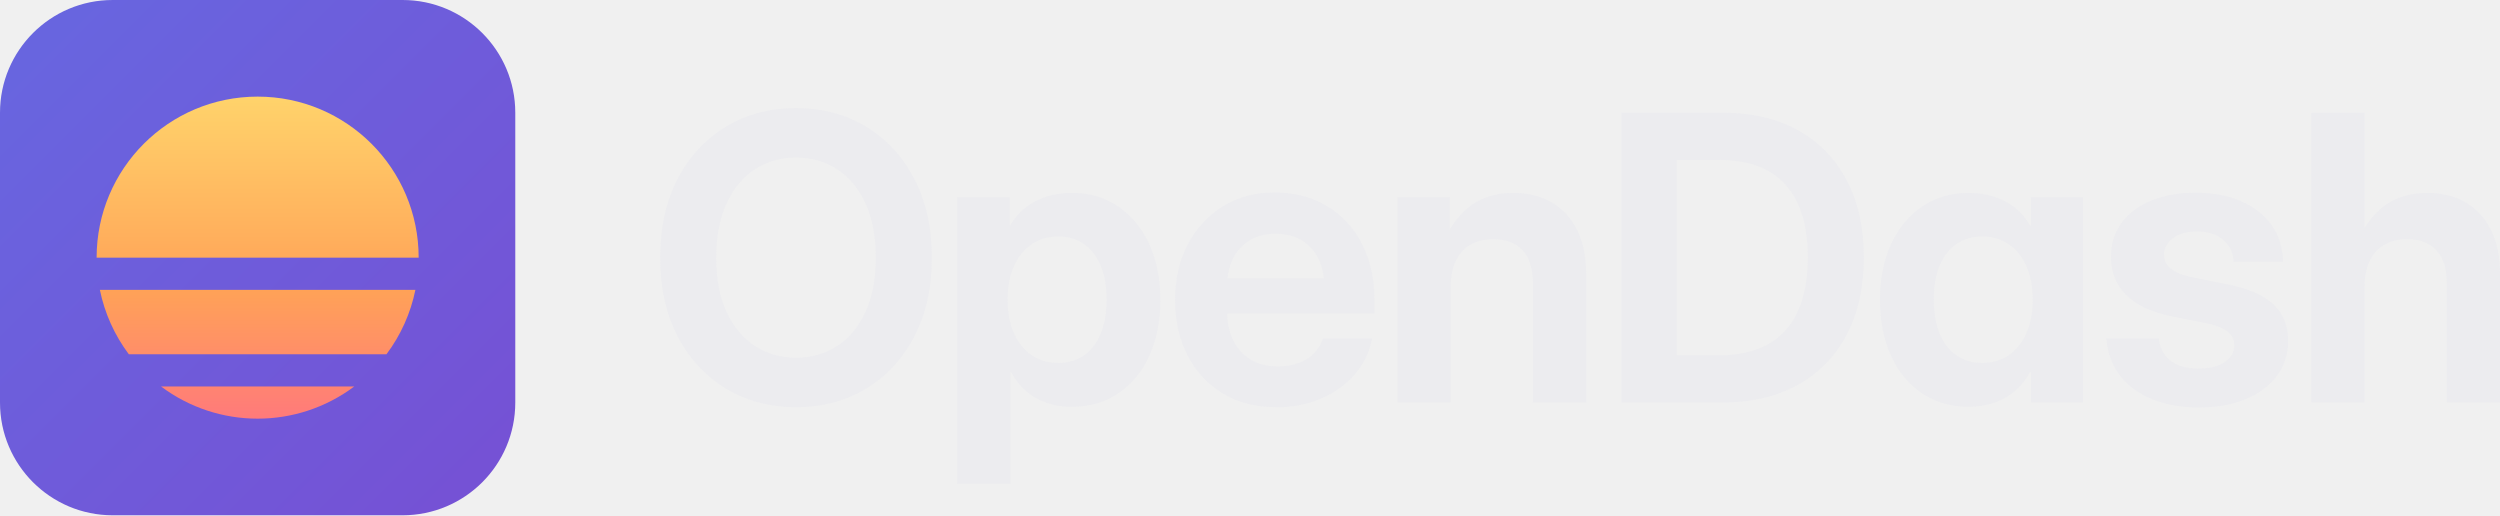
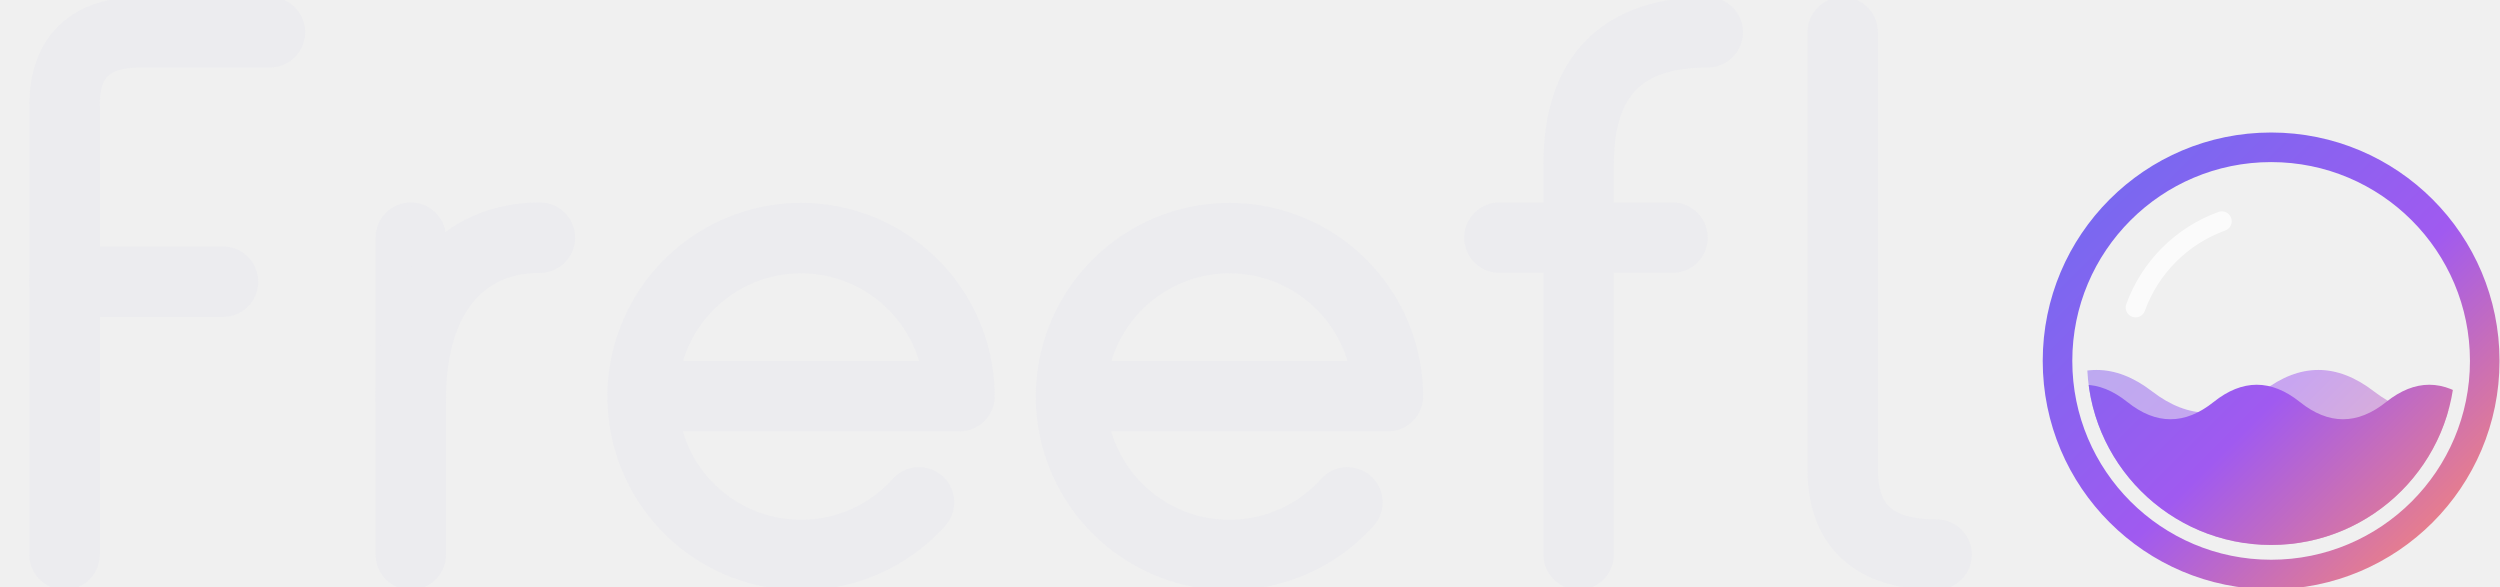
- <svg xmlns="http://www.w3.org/2000/svg" viewBox="0 0 310.511 64" width="310.511" height="64" role="img" aria-label="OpenDash">
+ <svg xmlns="http://www.w3.org/2000/svg" class="fo-lock fo-still" data-fo="classic" viewBox="0 0 426 100" role="img" aria-label="Freeflo" style="--fo-s:1;--fo-d:520ms;color:#ececef">
  <defs>
-     <linearGradient id="od-lockup-primary-tile" x1="0" y1="0" x2="64" y2="64" gradientUnits="userSpaceOnUse">
-       <stop offset="0" stop-color="#6767e0" />
-       <stop offset="1" stop-color="#7650d4" />
+     <linearGradient id="fo6r" x1="6" y1="6" x2="58" y2="58" gradientUnits="userSpaceOnUse">
+       <stop offset="0" stop-color="#6f6cf0" />
+       <stop offset=".55" stop-color="#a05af0" />
+       <stop offset="1" stop-color="#ff8a6b" />
    </linearGradient>
-     <linearGradient id="od-lockup-primary-sun" x1="0" y1="12" x2="0" y2="52" gradientUnits="userSpaceOnUse">
-       <stop offset="0" stop-color="#ffd36b" />
-       <stop offset="0.6" stop-color="#ffa257" />
-       <stop offset="1" stop-color="#ff7a7a" />
-     </linearGradient>
+     <clipPath id="fo6c">
+       <circle cx="32" cy="32" r="22.4" />
+     </clipPath>
  </defs>
-   <rect width="64" height="64" rx="14" fill="url(#od-lockup-primary-tile)" />
-   <path fill="url(#od-lockup-primary-sun)" d="M12 32A20 20 0 0 1 52 32ZM12.404 36H51.596A20 20 0 0 1 48 44H16A20 20 0 0 1 12.404 36ZM20 48H44A20 20 0 0 1 20 48Z" />
-   <path fill="#ececef" transform="translate(82 13.42)" d="M16.867 37.16Q12.042 37.16 8.222 34.877Q4.4 32.593 2.199 28.423Q0 24.253 0 18.604Q0 12.907 2.199 8.732Q4.4 4.554 8.222 2.278Q12.042 0 16.867 0Q21.706 0 25.517 2.278Q29.327 4.554 31.53 8.732Q33.736 12.907 33.736 18.604Q33.736 24.265 31.53 28.435Q29.327 32.605 25.517 34.881Q21.706 37.16 16.867 37.16ZM16.867 31.013Q19.728 31.013 21.967 29.561Q24.209 28.111 25.492 25.335Q26.778 22.559 26.778 18.604Q26.778 14.625 25.492 11.837Q24.209 9.048 21.967 7.599Q19.728 6.147 16.867 6.147Q14.021 6.147 11.779 7.599Q9.539 9.048 8.249 11.837Q6.958 14.625 6.958 18.604Q6.958 22.559 8.249 25.335Q9.539 28.111 11.779 29.561Q14.021 31.013 16.867 31.013ZM36.881 46.679V11.066H43.392V14.574H43.474Q44.262 13.223 45.414 12.332Q46.569 11.438 48.021 10.988Q49.476 10.539 51.119 10.539Q54.4 10.539 56.871 12.216Q59.343 13.895 60.732 16.884Q62.119 19.872 62.119 23.801Q62.119 27.78 60.747 30.776Q59.377 33.77 56.898 35.439Q54.421 37.107 51.075 37.107Q49.41 37.107 47.992 36.619Q46.572 36.133 45.448 35.166Q44.325 34.2 43.559 32.758H43.489V46.679ZM49.437 31.658Q51.256 31.658 52.6 30.74Q53.943 29.822 54.692 28.066Q55.441 26.309 55.441 23.801Q55.441 21.281 54.692 19.534Q53.943 17.79 52.6 16.869Q51.256 15.951 49.437 15.951Q47.548 15.951 46.127 16.922Q44.709 17.896 43.931 19.655Q43.15 21.414 43.15 23.801Q43.15 26.176 43.931 27.945Q44.709 29.716 46.127 30.687Q47.548 31.658 49.437 31.658ZM76.559 37.16Q72.715 37.16 69.878 35.449Q67.044 33.741 65.496 30.726Q63.947 27.713 63.947 23.849Q63.947 19.947 65.529 16.934Q67.112 13.919 69.9 12.201Q72.691 10.486 76.312 10.486Q79.101 10.486 81.374 11.448Q83.648 12.407 85.291 14.18Q86.931 15.951 87.818 18.377Q88.702 20.8 88.702 23.729V25.519H66.426V21.141H85.462L82.49 22.243Q82.49 20.201 81.751 18.715Q81.009 17.229 79.656 16.422Q78.303 15.615 76.431 15.615Q74.585 15.615 73.232 16.422Q71.879 17.229 71.137 18.715Q70.398 20.201 70.398 22.243V25.125Q70.398 27.205 71.142 28.776Q71.884 30.349 73.302 31.221Q74.723 32.091 76.733 32.091Q78.197 32.091 79.328 31.658Q80.461 31.226 81.22 30.445Q81.978 29.665 82.312 28.628H88.42Q87.948 31.146 86.284 33.064Q84.621 34.983 82.109 36.072Q79.598 37.16 76.559 37.16ZM98.187 22.279V36.58H91.578V11.066H98.08V17.633H96.877Q98.1 14.231 100.339 12.385Q102.581 10.539 105.981 10.539Q108.687 10.539 110.714 11.706Q112.744 12.873 113.874 15.12Q115.007 17.367 115.007 20.621V36.58H108.399V21.759Q108.399 19.07 107.116 17.679Q105.834 16.287 103.48 16.287Q101.946 16.287 100.75 16.918Q99.554 17.546 98.87 18.87Q98.187 20.194 98.187 22.279ZM131.813 36.58H122.619V30.714H131.436Q135.21 30.714 137.672 29.298Q140.131 27.879 141.337 25.159Q142.54 22.436 142.54 18.551Q142.54 14.671 141.339 11.967Q140.136 9.266 137.703 7.857Q135.27 6.446 131.571 6.446H122.448V0.58H132.013Q137.399 0.58 141.322 2.764Q145.249 4.946 147.372 8.981Q149.498 13.013 149.498 18.551Q149.498 24.103 147.372 28.145Q145.244 32.187 141.291 34.384Q137.341 36.58 131.813 36.58ZM126.287 0.58V36.58H119.372V0.58ZM162.547 37.107Q159.224 37.107 156.736 35.439Q154.245 33.77 152.875 30.776Q151.502 27.78 151.502 23.801Q151.502 19.872 152.889 16.884Q154.279 13.895 156.762 12.216Q159.246 10.539 162.503 10.539Q164.17 10.539 165.613 10.988Q167.053 11.438 168.207 12.332Q169.36 13.223 170.148 14.574H170.23V11.066H176.702V36.58H170.23V32.758H170.16Q169.394 34.2 168.246 35.166Q167.098 36.133 165.661 36.619Q164.223 37.107 162.547 37.107ZM164.187 31.658Q166.086 31.658 167.5 30.687Q168.913 29.716 169.691 27.945Q170.471 26.176 170.471 23.801Q170.471 21.414 169.691 19.655Q168.913 17.896 167.5 16.922Q166.086 15.951 164.187 15.951Q162.389 15.951 161.034 16.869Q159.679 17.79 158.93 19.534Q158.181 21.281 158.181 23.801Q158.181 26.309 158.93 28.066Q159.679 29.822 161.034 30.74Q162.389 31.658 164.187 31.658ZM191.13 37.194Q187.922 37.194 185.399 36.196Q182.877 35.198 181.355 33.282Q179.83 31.363 179.617 28.628H186.134Q186.329 30.39 187.586 31.376Q188.842 32.359 191.012 32.359Q193.116 32.359 194.312 31.547Q195.508 30.735 195.508 29.467Q195.508 28.389 194.609 27.725Q193.711 27.063 192.113 26.741L187.702 25.862Q184.02 25.113 182.108 23.248Q180.197 21.38 180.197 18.461Q180.197 16.079 181.487 14.291Q182.78 12.503 185.153 11.51Q187.525 10.52 190.746 10.52Q193.947 10.52 196.354 11.566Q198.763 12.612 200.13 14.523Q201.5 16.437 201.573 19.082H195.409Q195.385 17.466 194.145 16.398Q192.906 15.33 190.92 15.33Q188.999 15.33 187.893 16.166Q186.784 17.002 186.784 18.222Q186.784 19.29 187.646 19.964Q188.509 20.641 190.028 20.967L194.745 21.912Q198.581 22.694 200.389 24.4Q202.196 26.106 202.196 28.914Q202.196 31.434 200.785 33.294Q199.374 35.154 196.876 36.174Q194.377 37.194 191.13 37.194ZM211.69 22.279V36.58H205.082V0.58H211.69V17.633H210.38Q211.603 14.231 213.843 12.385Q216.085 10.539 219.484 10.539Q222.19 10.539 224.217 11.706Q226.247 12.873 227.378 15.12Q228.511 17.367 228.511 20.621V36.58H221.903V21.759Q221.903 19.07 220.62 17.679Q219.337 16.287 216.984 16.287Q215.449 16.287 214.253 16.918Q213.057 17.546 212.374 18.87Q211.69 20.194 211.69 22.279Z" />
+   <g fill="none" stroke="currentColor" stroke-width="12" stroke-linecap="round" stroke-linejoin="round">
+     <path class="fo-ls" pathLength="1" d="M11 94.5V18Q11 5.5 24 5.5H46" transform="translate(0 0)" style="--dur:420ms;--dl:100ms" />
+     <path class="fo-ls" pathLength="1" d="M11 48H38" transform="translate(0 0)" style="--dur:300ms;--dl:210ms" />
+     <path class="fo-ls" pathLength="1" d="M11 40.5V94.5" transform="translate(59 0)" style="--dur:420ms;--dl:160ms" />
+     <path class="fo-ls" pathLength="1" d="M11 68C11 50 20 40.5 33 40.5" transform="translate(59 0)" style="--dur:300ms;--dl:270ms" />
+     <path class="fo-ls" pathLength="1" d="M5.5 67.5H59.5A27 27 0 1 0 52.6 85.6" transform="translate(104 0)" style="--dur:420ms;--dl:220ms" />
+     <path class="fo-ls" pathLength="1" d="M5.5 67.5H59.5A27 27 0 1 0 52.6 85.6" transform="translate(177 0)" style="--dur:420ms;--dl:280ms" />
+     <path class="fo-ls" pathLength="1" d="M19 94.5V28Q19 5.5 41 5.5" transform="translate(250 0)" style="--dur:420ms;--dl:340ms" />
+     <path class="fo-ls" pathLength="1" d="M5.5 40.5H35" transform="translate(250 0)" style="--dur:300ms;--dl:450ms" />
+     <path class="fo-ls" pathLength="1" d="M11 5.5V80Q11 94.5 27 94.5" transform="translate(303 0)" style="--dur:420ms;--dl:400ms" />
+   </g>
+   <g class="a ">
+     <g transform="translate(387 61.5) scale(1.4) translate(-32 -32)">
+       <g clip-path="url(#fo6c)">
+         <g class="fo-rise">
+           <g class="fo-sl">
+             <path class="fo-w" style="--wl:27;--wd:6.2s" fill="url(#fo6r)" opacity="0.5" d="M-23 35.7q6.75 -5.2 13.5 0t13.5 0t13.5 0t13.5 0t13.5 0t13.5 0t13.5 0t13.5 0t13.5 0t13.5 0V72H-23Z" />
+             <path class="fo-w r" style="--wl:21;--wd:4.4s" fill="url(#fo6r)" d="M-17 37q5.25 -4.2 10.5 0t10.5 0t10.5 0t10.5 0t10.5 0t10.5 0t10.5 0t10.5 0t10.5 0t10.5 0t10.5 0V72H-17Z" />
+           </g>
+         </g>
+       </g>
+       <circle cx="32" cy="32" r="26" fill="none" stroke="url(#fo6r)" stroke-width="3.6" />
+       <path d="M15.5 25.5A17.5 17.5 0 0 1 26 15" fill="none" stroke="#fff" stroke-opacity=".75" stroke-width="2.4" stroke-linecap="round" />
+     </g>
+   </g>
</svg>
